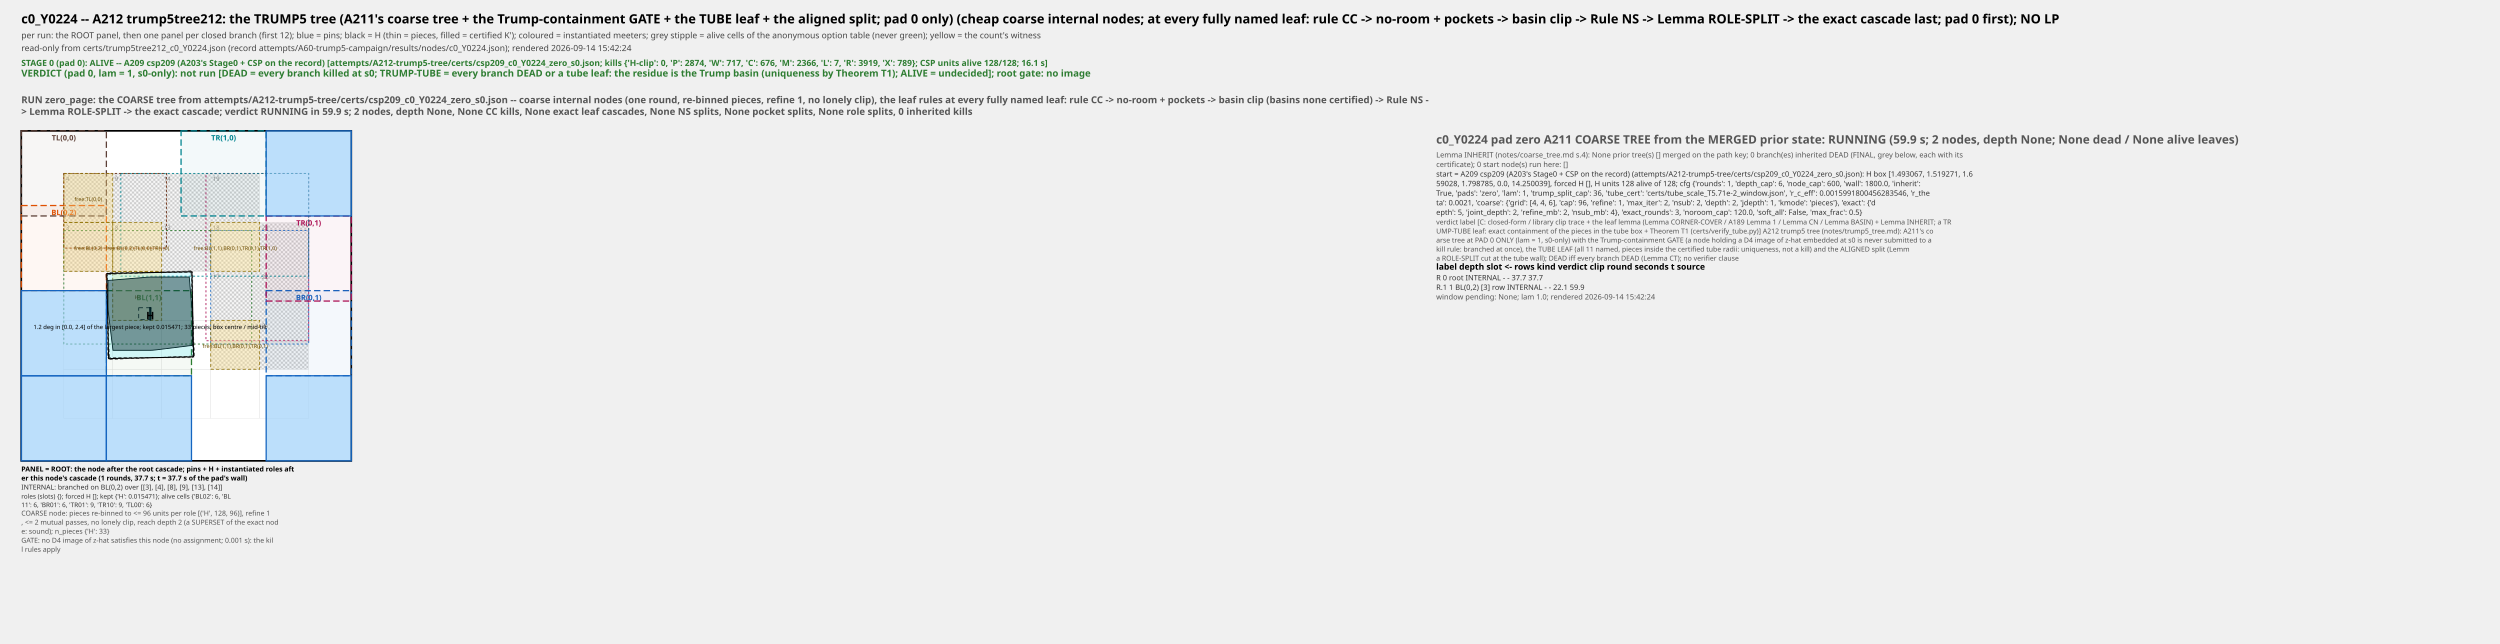
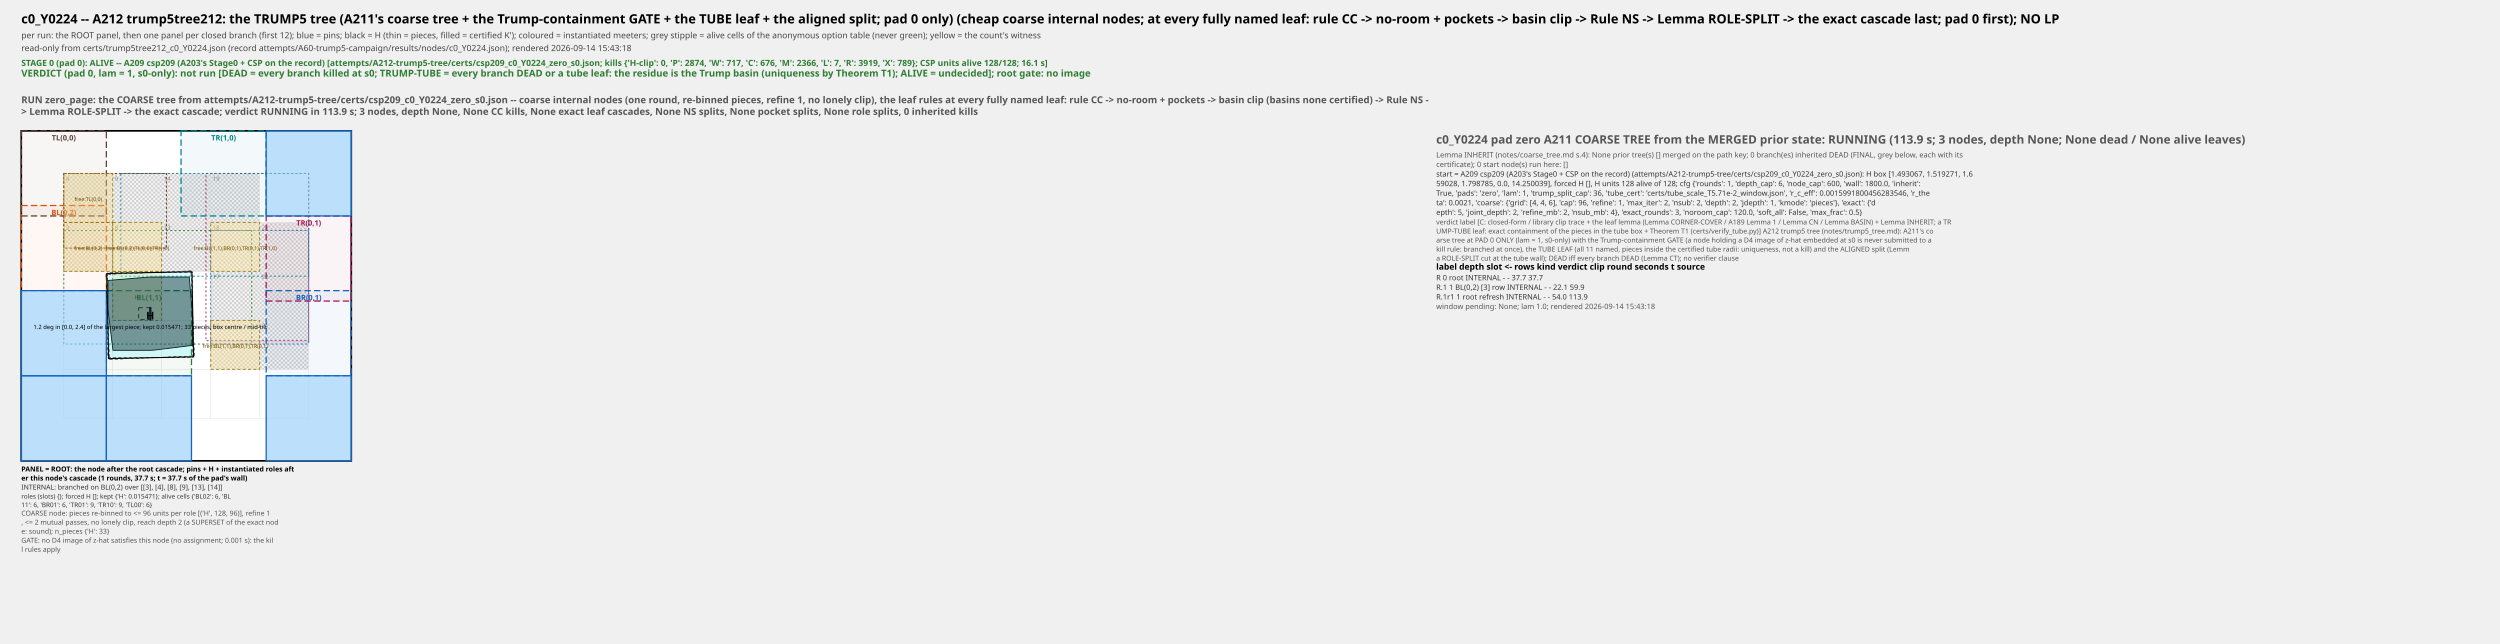
<svg xmlns="http://www.w3.org/2000/svg" width="2350" height="605" font-family="Segoe UI, sans-serif" style="background:#fff">
  <defs>
    <pattern id="stipple" width="4" height="4" patternUnits="userSpaceOnUse">
      <rect width="4" height="4" fill="#f2f2f2" />
      <circle cx="1" cy="1" r="0.7" fill="#999" />
      <circle cx="3" cy="3" r="0.7" fill="#999" />
    </pattern>
  </defs>
  <text x="20.0" y="22.0" font-size="12" fill="#000" text-anchor="start" font-weight="bold">c0_Y0224 -- A212 trump5tree212: the TRUMP5 tree (A211's coarse tree + the Trump-containment GATE + the TUBE leaf + the aligned split; pad 0 only) (cheap coarse internal nodes; at every fully named leaf: rule CC -&gt; no-room + pockets -&gt; basin clip -&gt; Rule NS -&gt; Lemma ROLE-SPLIT -&gt; the exact cascade last; pad 0 first); NO LP</text>
  <text x="20.0" y="36.0" font-size="8" fill="#444" text-anchor="start">per run: the ROOT panel, then one panel per closed branch (first 12); blue = pins; black = H (thin = pieces, filled = certified K'); coloured = instantiated meeters; grey stipple = alive cells of the anonymous option table (never green); yellow = the count's witness</text>
-   <text x="20.0" y="48.0" font-size="8" fill="#444" text-anchor="start">read-only from certs/trump5tree212_c0_Y0224.json (record attempts/A60-trump5-campaign/results/nodes/c0_Y0224.json); rendered 2026-09-14 15:42:24</text>
+   <text x="20.0" y="48.0" font-size="8" fill="#444" text-anchor="start">read-only from certs/trump5tree212_c0_Y0224.json (record attempts/A60-trump5-campaign/results/nodes/c0_Y0224.json); rendered 2026-09-14 15:43:18</text>
  <text x="20.0" y="62.0" font-size="8" fill="#2e7d32" text-anchor="start" font-weight="bold">STAGE 0 (pad 0): ALIVE -- A209 csp209 (A203's Stage0 + CSP on the record) [attempts/A212-trump5-tree/certs/csp209_c0_Y0224_zero_s0.json; kills {'H-clip': 0, 'P': 2874, 'W': 717, 'C': 676, 'M': 2366, 'L': 7, 'R': 3919, 'X': 789}; CSP units alive 128/128; 16.1 s]</text>
  <text x="20.0" y="72.0" font-size="9" fill="#2e7d32" text-anchor="start" font-weight="bold">VERDICT (pad 0, lam = 1, s0-only): not run   [DEAD = every branch killed at s0; TRUMP-TUBE = every branch DEAD or a tube leaf: the residue is the Trump basin (uniqueness by Theorem T1); ALIVE = undecided]; root gate: no image</text>
  <text x="20.0" y="97.0" font-size="9" fill="#555" text-anchor="start" font-weight="bold">RUN zero_page: the COARSE tree from attempts/A212-trump5-tree/certs/csp209_c0_Y0224_zero_s0.json -- coarse internal nodes (one round, re-binned pieces, refine 1, no lonely clip), the leaf rules at every fully named leaf: rule CC -&gt; no-room + pockets -&gt; basin clip (basins none certified) -&gt; Rule NS -</text>
-   <text x="20.0" y="108.0" font-size="9" fill="#555" text-anchor="start" font-weight="bold">&gt; Lemma ROLE-SPLIT -&gt; the exact cascade; verdict RUNNING in 59.9 s; 2 nodes, depth None, None CC kills, None exact leaf cascades, None NS splits, None pocket splits, None role splits, 0 inherited kills</text>
-   <text x="1350.0" y="135.0" font-size="11" fill="#555" text-anchor="start" font-weight="bold">c0_Y0224  pad zero  A211 COARSE TREE from the MERGED prior state: RUNNING  (59.9 s; 2 nodes, depth None; None dead / None alive leaves)</text>
+   <text x="20.0" y="108.0" font-size="9" fill="#555" text-anchor="start" font-weight="bold">&gt; Lemma ROLE-SPLIT -&gt; the exact cascade; verdict RUNNING in 113.9 s; 3 nodes, depth None, None CC kills, None exact leaf cascades, None NS splits, None pocket splits, None role splits, 0 inherited kills</text>
+   <text x="1350.0" y="135.0" font-size="11" fill="#555" text-anchor="start" font-weight="bold">c0_Y0224  pad zero  A211 COARSE TREE from the MERGED prior state: RUNNING  (113.9 s; 3 nodes, depth None; None dead / None alive leaves)</text>
  <text x="1350.0" y="148.0" font-size="7" fill="#555" text-anchor="start">Lemma INHERIT (notes/coarse_tree.md s.4): None prior tree(s) [] merged on the path key; 0 branch(es) inherited DEAD (FINAL, grey below, each with its </text>
  <text x="1350.0" y="157.0" font-size="7" fill="#555" text-anchor="start">certificate); 0 start node(s) run here: []</text>
  <text x="1350.0" y="166.0" font-size="7" fill="#333" text-anchor="start">start = A209 csp209 (A203's Stage0 + CSP on the record) (attempts/A212-trump5-tree/certs/csp209_c0_Y0224_zero_s0.json): H box [1.493067, 1.519271, 1.6</text>
  <text x="1350.0" y="175.0" font-size="7" fill="#333" text-anchor="start">59028, 1.798785, 0.0, 14.250039], forced H [], H units 128 alive of 128; cfg {'rounds': 1, 'depth_cap': 6, 'node_cap': 600, 'wall': 1800.0, 'inherit':</text>
  <text x="1350.0" y="184.0" font-size="7" fill="#333" text-anchor="start"> True, 'pads': 'zero', 'lam': 1, 'trump_split_cap': 36, 'tube_cert': 'certs/tube_scale_T5.71e-2_window.json', 'r_c_eff': 0.0015991800456283546, 'r_the</text>
  <text x="1350.0" y="193.0" font-size="7" fill="#333" text-anchor="start">ta': 0.0021, 'coarse': {'grid': [4, 4, 6], 'cap': 96, 'refine': 1, 'max_iter': 2, 'nsub': 2, 'depth': 2, 'jdepth': 1, 'kmode': 'pieces'}, 'exact': {'d</text>
  <text x="1350.0" y="202.0" font-size="7" fill="#333" text-anchor="start">epth': 5, 'joint_depth': 2, 'refine_mb': 2, 'nsub_mb': 4}, 'exact_rounds': 3, 'noroom_cap': 120.0, 'soft_all': False, 'max_frac': 0.5}</text>
  <text x="1350.0" y="211.0" font-size="6.5" fill="#555" text-anchor="start">verdict label [C: closed-form / library clip trace + the leaf lemma (Lemma CORNER-COVER / A189 Lemma 1 / Lemma CN / Lemma BASIN) + Lemma INHERIT; a TR</text>
  <text x="1350.0" y="219.5" font-size="6.5" fill="#555" text-anchor="start">UMP-TUBE leaf: exact containment of the pieces in the tube box + Theorem T1 (certs/verify_tube.py)] A212 trump5 tree (notes/trump5_tree.md): A211's co</text>
  <text x="1350.0" y="228.0" font-size="6.5" fill="#555" text-anchor="start">arse tree at PAD 0 ONLY (lam = 1, s0-only) with the Trump-containment GATE (a node holding a D4 image of z-hat embedded at s0 is never submitted to a </text>
  <text x="1350.0" y="236.5" font-size="6.5" fill="#555" text-anchor="start">kill rule: branched at once), the TUBE LEAF (all 11 named, pieces inside the certified tube radii: uniqueness, not a kill) and the ALIGNED split (Lemm</text>
  <text x="1350.0" y="245.0" font-size="6.5" fill="#555" text-anchor="start">a ROLE-SPLIT cut at the tube wall); DEAD iff every branch DEAD (Lemma CT); no verifier clause</text>
  <text x="1350.0" y="253.5" font-size="8" fill="#000" text-anchor="start" font-weight="bold">label        depth  slot      &lt;- rows          kind   verdict   clip     round  seconds  t     source</text>
  <text x="1350.0" y="263.5" font-size="7" fill="#333" text-anchor="start">R            0      root                              INTERNAL  -        -      37.7     37.7</text>
  <text x="1350.0" y="272.5" font-size="7" fill="#333" text-anchor="start">R.1          1      BL(0,2)   [3]              row    INTERNAL  -        -      22.1     59.9</text>
-   <text x="1350.0" y="281.5" font-size="7" fill="#555" text-anchor="start">window pending: None; lam 1.0; rendered 2026-09-14 15:42:24</text>
+   <text x="1350.0" y="281.5" font-size="7" fill="#333" text-anchor="start">R.1r1        1      root                       refresh INTERNAL  -        -      54.0     113.9</text>
+   <text x="1350.0" y="290.5" font-size="7" fill="#555" text-anchor="start">window pending: None; lam 1.0; rendered 2026-09-14 15:43:18</text>
  <rect x="20.0" y="123.0" width="310.2" height="310.2" fill="#fff" fill-opacity="1.00" stroke="#000" stroke-width="1.60" />
  <rect x="60.0" y="347.1" width="46.0" height="46.0" fill="#fff" fill-opacity="1.00" stroke="#ddd" stroke-width="0.30" />
  <rect x="60.0" y="301.1" width="46.0" height="46.0" fill="#fff" fill-opacity="1.00" stroke="#ddd" stroke-width="0.30" />
  <rect x="60.0" y="255.1" width="46.0" height="46.0" fill="#fff" fill-opacity="1.00" stroke="#ddd" stroke-width="0.30" />
  <rect x="60.0" y="209.0" width="46.0" height="46.0" fill="url(#stipple)" fill-opacity="1.00" stroke="#ddd" stroke-width="0.30" />
  <text x="62.0" y="216.0" font-size="5.5" fill="#888" text-anchor="start">3</text>
  <rect x="60.0" y="163.0" width="46.0" height="46.0" fill="url(#stipple)" fill-opacity="1.00" stroke="#ddd" stroke-width="0.30" />
  <text x="62.0" y="170.0" font-size="5.5" fill="#888" text-anchor="start">4</text>
  <rect x="106.0" y="347.1" width="46.0" height="46.0" fill="#fff" fill-opacity="1.00" stroke="#ddd" stroke-width="0.30" />
  <rect x="106.0" y="301.1" width="46.0" height="46.0" fill="#fff" fill-opacity="1.00" stroke="#ddd" stroke-width="0.30" />
  <rect x="106.0" y="255.1" width="46.0" height="46.0" fill="#fff" fill-opacity="1.00" stroke="#ddd" stroke-width="0.30" />
  <rect x="106.0" y="209.0" width="46.0" height="46.0" fill="url(#stipple)" fill-opacity="1.00" stroke="#ddd" stroke-width="0.30" />
  <text x="108.0" y="216.0" font-size="5.5" fill="#888" text-anchor="start">8</text>
  <rect x="106.0" y="163.0" width="46.0" height="46.0" fill="url(#stipple)" fill-opacity="1.00" stroke="#ddd" stroke-width="0.30" />
  <text x="108.0" y="170.0" font-size="5.5" fill="#888" text-anchor="start">9</text>
  <rect x="152.1" y="347.1" width="46.0" height="46.0" fill="#fff" fill-opacity="1.00" stroke="#ddd" stroke-width="0.30" />
  <rect x="152.1" y="301.1" width="46.0" height="46.0" fill="#fff" fill-opacity="1.00" stroke="#ddd" stroke-width="0.30" />
  <rect x="152.1" y="255.1" width="46.0" height="46.0" fill="#fff" fill-opacity="1.00" stroke="#ddd" stroke-width="0.30" />
  <rect x="152.1" y="209.0" width="46.0" height="46.0" fill="url(#stipple)" fill-opacity="1.00" stroke="#ddd" stroke-width="0.30" />
  <text x="154.1" y="216.0" font-size="5.5" fill="#888" text-anchor="start">13</text>
  <rect x="152.1" y="163.0" width="46.0" height="46.0" fill="url(#stipple)" fill-opacity="1.00" stroke="#ddd" stroke-width="0.30" />
  <text x="154.1" y="170.0" font-size="5.5" fill="#888" text-anchor="start">14</text>
  <rect x="198.1" y="347.1" width="46.0" height="46.0" fill="#fff" fill-opacity="1.00" stroke="#ddd" stroke-width="0.30" />
  <rect x="198.1" y="301.1" width="46.0" height="46.0" fill="url(#stipple)" fill-opacity="1.00" stroke="#ddd" stroke-width="0.30" />
  <text x="200.1" y="308.1" font-size="5.5" fill="#888" text-anchor="start">16</text>
  <rect x="198.1" y="255.1" width="46.0" height="46.0" fill="url(#stipple)" fill-opacity="1.00" stroke="#ddd" stroke-width="0.30" />
  <text x="200.1" y="262.1" font-size="5.5" fill="#888" text-anchor="start">17</text>
  <rect x="198.1" y="209.0" width="46.0" height="46.0" fill="url(#stipple)" fill-opacity="1.00" stroke="#ddd" stroke-width="0.30" />
  <text x="200.1" y="216.0" font-size="5.5" fill="#888" text-anchor="start">18</text>
  <rect x="198.1" y="163.0" width="46.0" height="46.0" fill="url(#stipple)" fill-opacity="1.00" stroke="#ddd" stroke-width="0.30" />
  <text x="200.1" y="170.0" font-size="5.5" fill="#888" text-anchor="start">19</text>
  <rect x="244.1" y="347.1" width="46.0" height="46.0" fill="#fff" fill-opacity="1.00" stroke="#ddd" stroke-width="0.30" />
  <rect x="244.1" y="301.1" width="46.0" height="46.0" fill="url(#stipple)" fill-opacity="1.00" stroke="#ddd" stroke-width="0.30" />
  <text x="246.1" y="308.1" font-size="5.5" fill="#888" text-anchor="start">21</text>
  <rect x="244.1" y="255.1" width="46.0" height="46.0" fill="url(#stipple)" fill-opacity="1.00" stroke="#ddd" stroke-width="0.30" />
  <text x="246.1" y="262.1" font-size="5.5" fill="#888" text-anchor="start">22</text>
  <rect x="244.1" y="209.0" width="46.0" height="46.0" fill="url(#stipple)" fill-opacity="1.00" stroke="#ddd" stroke-width="0.30" />
  <text x="246.1" y="216.0" font-size="5.5" fill="#888" text-anchor="start">23</text>
  <rect x="244.1" y="163.0" width="46.0" height="46.0" fill="#fff" fill-opacity="1.00" stroke="#ddd" stroke-width="0.30" />
  <rect x="20.0" y="193.2" width="80.0" height="80.0" fill="#e65100" fill-opacity="0.05" stroke="#e65100" stroke-width="1.20" stroke-dasharray="6,3" />
  <text x="60.0" y="202.2" font-size="7" fill="#e65100" text-anchor="middle" font-weight="bold">BL(0,2)</text>
  <rect x="60.0" y="163.0" width="96.6" height="70.2" fill="none" fill-opacity="0.00" stroke="#e65100" stroke-width="0.80" stroke-dasharray="2,2" />
  <rect x="100.0" y="273.2" width="80.0" height="80.0" fill="#2e7d32" fill-opacity="0.05" stroke="#2e7d32" stroke-width="1.20" stroke-dasharray="6,3" />
  <text x="140.0" y="282.2" font-size="7" fill="#2e7d32" text-anchor="middle" font-weight="bold">BL(1,1)</text>
  <rect x="60.0" y="216.6" width="176.6" height="106.8" fill="none" fill-opacity="0.00" stroke="#2e7d32" stroke-width="0.80" stroke-dasharray="2,2" />
  <rect x="250.2" y="273.2" width="80.0" height="80.0" fill="#1565c0" fill-opacity="0.05" stroke="#1565c0" stroke-width="1.20" stroke-dasharray="6,3" />
  <text x="290.2" y="282.2" font-size="7" fill="#1565c0" text-anchor="middle" font-weight="bold">BR(0,1)</text>
  <rect x="198.1" y="216.6" width="92.1" height="106.8" fill="none" fill-opacity="0.00" stroke="#1565c0" stroke-width="0.80" stroke-dasharray="2,2" />
  <rect x="250.2" y="203.0" width="80.0" height="80.0" fill="#ad1457" fill-opacity="0.05" stroke="#ad1457" stroke-width="1.20" stroke-dasharray="6,3" />
  <text x="290.2" y="212.0" font-size="7" fill="#ad1457" text-anchor="middle" font-weight="bold">TR(0,1)</text>
  <rect x="193.6" y="163.0" width="96.6" height="157.3" fill="none" fill-opacity="0.00" stroke="#ad1457" stroke-width="0.80" stroke-dasharray="2,2" />
  <rect x="170.2" y="123.0" width="80.0" height="80.0" fill="#00838f" fill-opacity="0.05" stroke="#00838f" stroke-width="1.20" stroke-dasharray="6,3" />
  <text x="210.2" y="132.0" font-size="7" fill="#00838f" text-anchor="middle" font-weight="bold">TR(1,0)</text>
  <rect x="113.6" y="163.0" width="176.6" height="96.6" fill="none" fill-opacity="0.00" stroke="#00838f" stroke-width="0.80" stroke-dasharray="2,2" />
  <rect x="20.0" y="123.0" width="80.0" height="80.0" fill="#5d4037" fill-opacity="0.05" stroke="#5d4037" stroke-width="1.20" stroke-dasharray="6,3" />
  <text x="60.0" y="132.0" font-size="7" fill="#5d4037" text-anchor="middle" font-weight="bold">TL(0,0)</text>
  <rect x="60.0" y="163.0" width="96.6" height="70.2" fill="none" fill-opacity="0.00" stroke="#5d4037" stroke-width="0.80" stroke-dasharray="2,2" />
  <rect x="106.0" y="255.1" width="46.0" height="46.0" fill="#ffe082" fill-opacity="0.35" stroke="#8d6e00" stroke-width="0.70" stroke-dasharray="3,2" />
  <text x="129.1" y="281.1" font-size="5" fill="#6d4c00" text-anchor="middle">H:</text>
  <rect x="60.0" y="209.0" width="46.0" height="46.0" fill="#ffe082" fill-opacity="0.35" stroke="#8d6e00" stroke-width="0.70" stroke-dasharray="3,2" />
  <text x="83.0" y="235.1" font-size="5" fill="#6d4c00" text-anchor="middle">free:BL(0,2)</text>
  <rect x="106.0" y="209.0" width="46.0" height="46.0" fill="#ffe082" fill-opacity="0.35" stroke="#8d6e00" stroke-width="0.70" stroke-dasharray="3,2" />
  <text x="129.1" y="235.1" font-size="5" fill="#6d4c00" text-anchor="middle">free:BL(0,2),TL(0,0),TR(1,0)</text>
  <rect x="60.0" y="163.0" width="46.0" height="46.0" fill="#ffe082" fill-opacity="0.35" stroke="#8d6e00" stroke-width="0.70" stroke-dasharray="3,2" />
  <text x="83.0" y="189.0" font-size="5" fill="#6d4c00" text-anchor="middle">free:TL(0,0)</text>
  <rect x="198.1" y="301.1" width="46.0" height="46.0" fill="#ffe082" fill-opacity="0.35" stroke="#8d6e00" stroke-width="0.70" stroke-dasharray="3,2" />
  <text x="221.1" y="327.1" font-size="5" fill="#6d4c00" text-anchor="middle">free:BL(1,1),BR(0,1),TR(0,1)</text>
  <rect x="198.1" y="209.0" width="46.0" height="46.0" fill="#ffe082" fill-opacity="0.35" stroke="#8d6e00" stroke-width="0.70" stroke-dasharray="3,2" />
  <text x="221.1" y="235.1" font-size="5" fill="#6d4c00" text-anchor="middle">free:BL(1,1),BR(0,1),TR(0,1),TR(1,0)</text>
  <polygon points="20.0,433.2 100.0,433.2 100.0,353.2 20.0,353.2" fill="#90caf9" fill-opacity="0.60" stroke="#1565c0" stroke-width="1.20" />
  <polygon points="100.0,433.2 180.0,433.2 180.0,353.2 100.0,353.2" fill="#90caf9" fill-opacity="0.60" stroke="#1565c0" stroke-width="1.20" />
  <polygon points="20.0,353.2 100.0,353.2 100.0,273.2 20.0,273.2" fill="#90caf9" fill-opacity="0.60" stroke="#1565c0" stroke-width="1.20" />
  <polygon points="250.2,433.2 330.2,433.2 330.2,353.2 250.2,353.2" fill="#90caf9" fill-opacity="0.60" stroke="#1565c0" stroke-width="1.20" />
  <polygon points="250.2,203.0 330.2,203.0 330.2,123.0 250.2,123.0" fill="#90caf9" fill-opacity="0.60" stroke="#1565c0" stroke-width="1.20" />
  <rect x="130.4" y="289.3" width="11.2" height="11.2" fill="none" fill-opacity="0.00" stroke="#000" stroke-width="0.70" stroke-dasharray="4,3" />
  <rect x="141.0" y="297.6" width="0.5" height="2.8" fill="none" fill-opacity="0.00" stroke="#000000" stroke-width="0.25" />
  <rect x="141.1" y="297.6" width="0.5" height="2.2" fill="none" fill-opacity="0.00" stroke="#000000" stroke-width="0.25" />
  <rect x="141.0" y="294.9" width="0.5" height="2.8" fill="none" fill-opacity="0.00" stroke="#000000" stroke-width="0.25" />
  <rect x="141.0" y="294.9" width="0.5" height="2.8" fill="none" fill-opacity="0.00" stroke="#000000" stroke-width="0.25" />
  <rect x="141.0" y="292.1" width="0.5" height="2.8" fill="none" fill-opacity="0.00" stroke="#000000" stroke-width="0.25" />
  <rect x="141.0" y="292.1" width="0.5" height="2.8" fill="none" fill-opacity="0.00" stroke="#000000" stroke-width="0.25" />
  <rect x="141.0" y="289.3" width="0.5" height="2.8" fill="none" fill-opacity="0.00" stroke="#000000" stroke-width="0.25" />
  <rect x="141.0" y="289.3" width="0.5" height="2.8" fill="none" fill-opacity="0.00" stroke="#000000" stroke-width="0.25" />
  <rect x="141.1" y="297.6" width="0.5" height="2.8" fill="none" fill-opacity="0.00" stroke="#000000" stroke-width="0.25" />
  <rect x="141.1" y="297.6" width="0.5" height="2.8" fill="none" fill-opacity="0.00" stroke="#000000" stroke-width="0.25" />
  <rect x="141.1" y="294.9" width="0.5" height="2.8" fill="none" fill-opacity="0.00" stroke="#000000" stroke-width="0.25" />
  <rect x="141.1" y="294.9" width="0.5" height="2.8" fill="none" fill-opacity="0.00" stroke="#000000" stroke-width="0.25" />
  <rect x="141.1" y="292.1" width="0.5" height="2.8" fill="none" fill-opacity="0.00" stroke="#000000" stroke-width="0.25" />
  <rect x="141.1" y="292.1" width="0.5" height="2.8" fill="none" fill-opacity="0.00" stroke="#000000" stroke-width="0.25" />
  <rect x="141.1" y="289.3" width="0.5" height="2.8" fill="none" fill-opacity="0.00" stroke="#000000" stroke-width="0.25" />
  <rect x="141.1" y="289.3" width="0.5" height="2.8" fill="none" fill-opacity="0.00" stroke="#000000" stroke-width="0.25" />
  <rect x="141.3" y="297.6" width="0.5" height="2.8" fill="none" fill-opacity="0.00" stroke="#000000" stroke-width="0.25" />
  <rect x="141.3" y="297.6" width="0.5" height="2.8" fill="none" fill-opacity="0.00" stroke="#000000" stroke-width="0.25" />
  <rect x="141.3" y="294.9" width="0.5" height="2.8" fill="none" fill-opacity="0.00" stroke="#000000" stroke-width="0.25" />
  <rect x="141.3" y="294.9" width="0.5" height="2.8" fill="none" fill-opacity="0.00" stroke="#000000" stroke-width="0.25" />
  <rect x="141.3" y="292.1" width="0.5" height="2.8" fill="none" fill-opacity="0.00" stroke="#000000" stroke-width="0.25" />
  <rect x="141.3" y="292.1" width="0.5" height="2.8" fill="none" fill-opacity="0.00" stroke="#000000" stroke-width="0.25" />
  <rect x="141.3" y="289.3" width="0.5" height="2.8" fill="none" fill-opacity="0.00" stroke="#000000" stroke-width="0.25" />
  <rect x="141.3" y="289.3" width="0.5" height="2.8" fill="none" fill-opacity="0.00" stroke="#000000" stroke-width="0.25" />
  <rect x="141.4" y="297.6" width="0.5" height="2.8" fill="none" fill-opacity="0.00" stroke="#000000" stroke-width="0.25" />
  <rect x="141.4" y="297.6" width="0.5" height="2.8" fill="none" fill-opacity="0.00" stroke="#000000" stroke-width="0.25" />
  <rect x="141.4" y="294.9" width="0.5" height="2.8" fill="none" fill-opacity="0.00" stroke="#000000" stroke-width="0.25" />
  <rect x="141.4" y="294.9" width="0.5" height="2.8" fill="none" fill-opacity="0.00" stroke="#000000" stroke-width="0.25" />
  <rect x="141.4" y="292.1" width="0.5" height="2.8" fill="none" fill-opacity="0.00" stroke="#000000" stroke-width="0.25" />
  <rect x="141.4" y="292.1" width="0.5" height="2.8" fill="none" fill-opacity="0.00" stroke="#000000" stroke-width="0.25" />
  <rect x="141.4" y="289.3" width="0.5" height="2.8" fill="none" fill-opacity="0.00" stroke="#000000" stroke-width="0.25" />
  <rect x="141.4" y="289.3" width="0.5" height="2.8" fill="none" fill-opacity="0.00" stroke="#000000" stroke-width="0.25" />
  <rect x="141.5" y="289.3" width="0.5" height="0.7" fill="none" fill-opacity="0.00" stroke="#000000" stroke-width="0.25" />
  <rect x="141.0" y="289.3" width="0.5" height="11.2" fill="none" fill-opacity="0.00" stroke="#000000" stroke-width="1.40" />
  <polygon points="101.5,289.3 101.6,291.9 101.9,294.2 106.2,329.3 141.0,329.3 143.4,329.2 146.6,328.9 181.0,324.6 181.0,300.4 181.0,298.8 180.9,295.9 177.9,260.4 141.5,260.4 140.5,260.5 138.2,260.6 101.5,263.6" fill="#000000" fill-opacity="0.45" stroke="#000000" stroke-width="0.80" />
  <polygon points="102.1,337.1 182.0,335.4 180.4,255.4 100.4,257.1" fill="#00e5ff" fill-opacity="0.15" stroke="#000000" stroke-width="1.00" />
  <polygon points="101.2,336.3 181.2,336.3 181.2,256.3 101.2,256.3" fill="none" fill-opacity="0.00" stroke="#000000" stroke-width="0.50" stroke-dasharray="3,2" />
  <polygon points="102.9,337.9 182.8,334.6 179.5,254.6 99.6,258.0" fill="none" fill-opacity="0.00" stroke="#000000" stroke-width="0.50" stroke-dasharray="3,2" />
  <text x="141.2" y="300.3" font-size="10" fill="#000000" text-anchor="middle" font-weight="bold">H</text>
  <text x="141.2" y="309.3" font-size="5.5" fill="#000000" text-anchor="middle">1.2 deg in [0.0, 2.4] of the largest piece; kept 0.015471; 33 pieces; box centre / mid-tilt</text>
  <text x="20.0" y="443.2" font-size="6.5" fill="#000" text-anchor="start" font-weight="bold">PANEL = ROOT: the node after the root cascade; pins + H + instantiated roles aft</text>
  <text x="20.0" y="451.7" font-size="6.5" fill="#000" text-anchor="start" font-weight="bold">er this node's cascade (1 rounds, 37.7 s; t = 37.7 s of the pad's wall)</text>
  <text x="20.0" y="460.2" font-size="6.5" fill="#333" text-anchor="start">INTERNAL: branched on BL(0,2) over [[3], [4], [8], [9], [13], [14]]</text>
  <text x="20.0" y="468.7" font-size="6" fill="#333" text-anchor="start">roles (slots) {}; forced H []; kept {'H': 0.015471}; alive cells {'BL02': 6, 'BL</text>
  <text x="20.0" y="476.7" font-size="6" fill="#333" text-anchor="start">11': 6, 'BR01': 6, 'TR01': 9, 'TR10': 9, 'TL00': 6}</text>
  <text x="20.0" y="484.7" font-size="6.5" fill="#555" text-anchor="start">COARSE node: pieces re-binned to &lt;= 96 units per role [('H', 128, 96)], refine 1</text>
  <text x="20.0" y="493.2" font-size="6.5" fill="#555" text-anchor="start">, &lt;= 2 mutual passes, no lonely clip, reach depth 2 (a SUPERSET of the exact nod</text>
  <text x="20.0" y="501.7" font-size="6.5" fill="#555" text-anchor="start">e: sound); n_pieces {'H': 33}</text>
  <text x="20.0" y="510.2" font-size="6.5" fill="#555" text-anchor="start">GATE: no D4 image of z-hat satisfies this node (no assignment; 0.001 s): the kil</text>
  <text x="20.0" y="518.7" font-size="6.5" fill="#555" text-anchor="start">l rules apply</text>
</svg>
